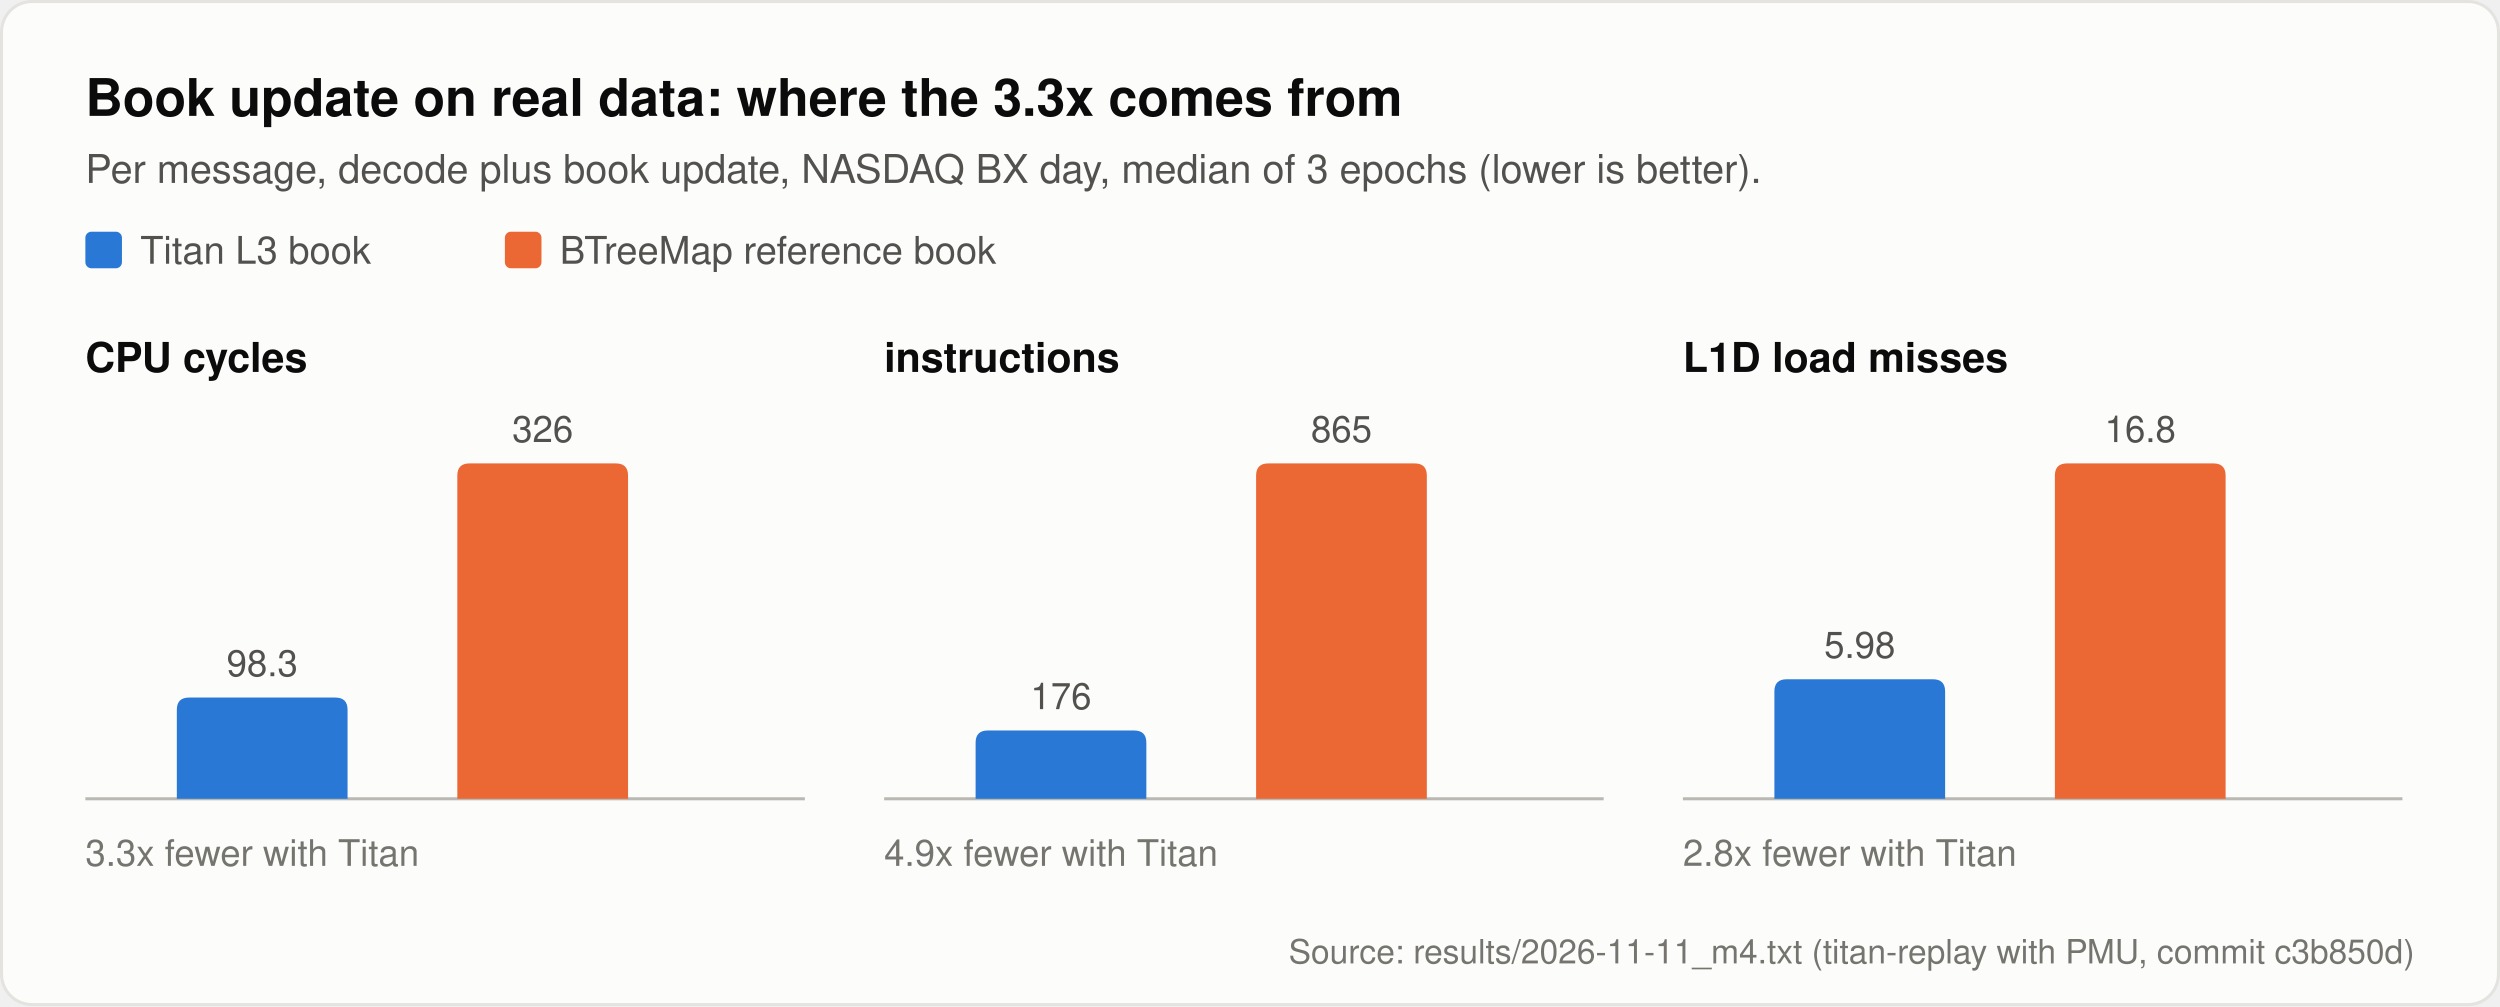
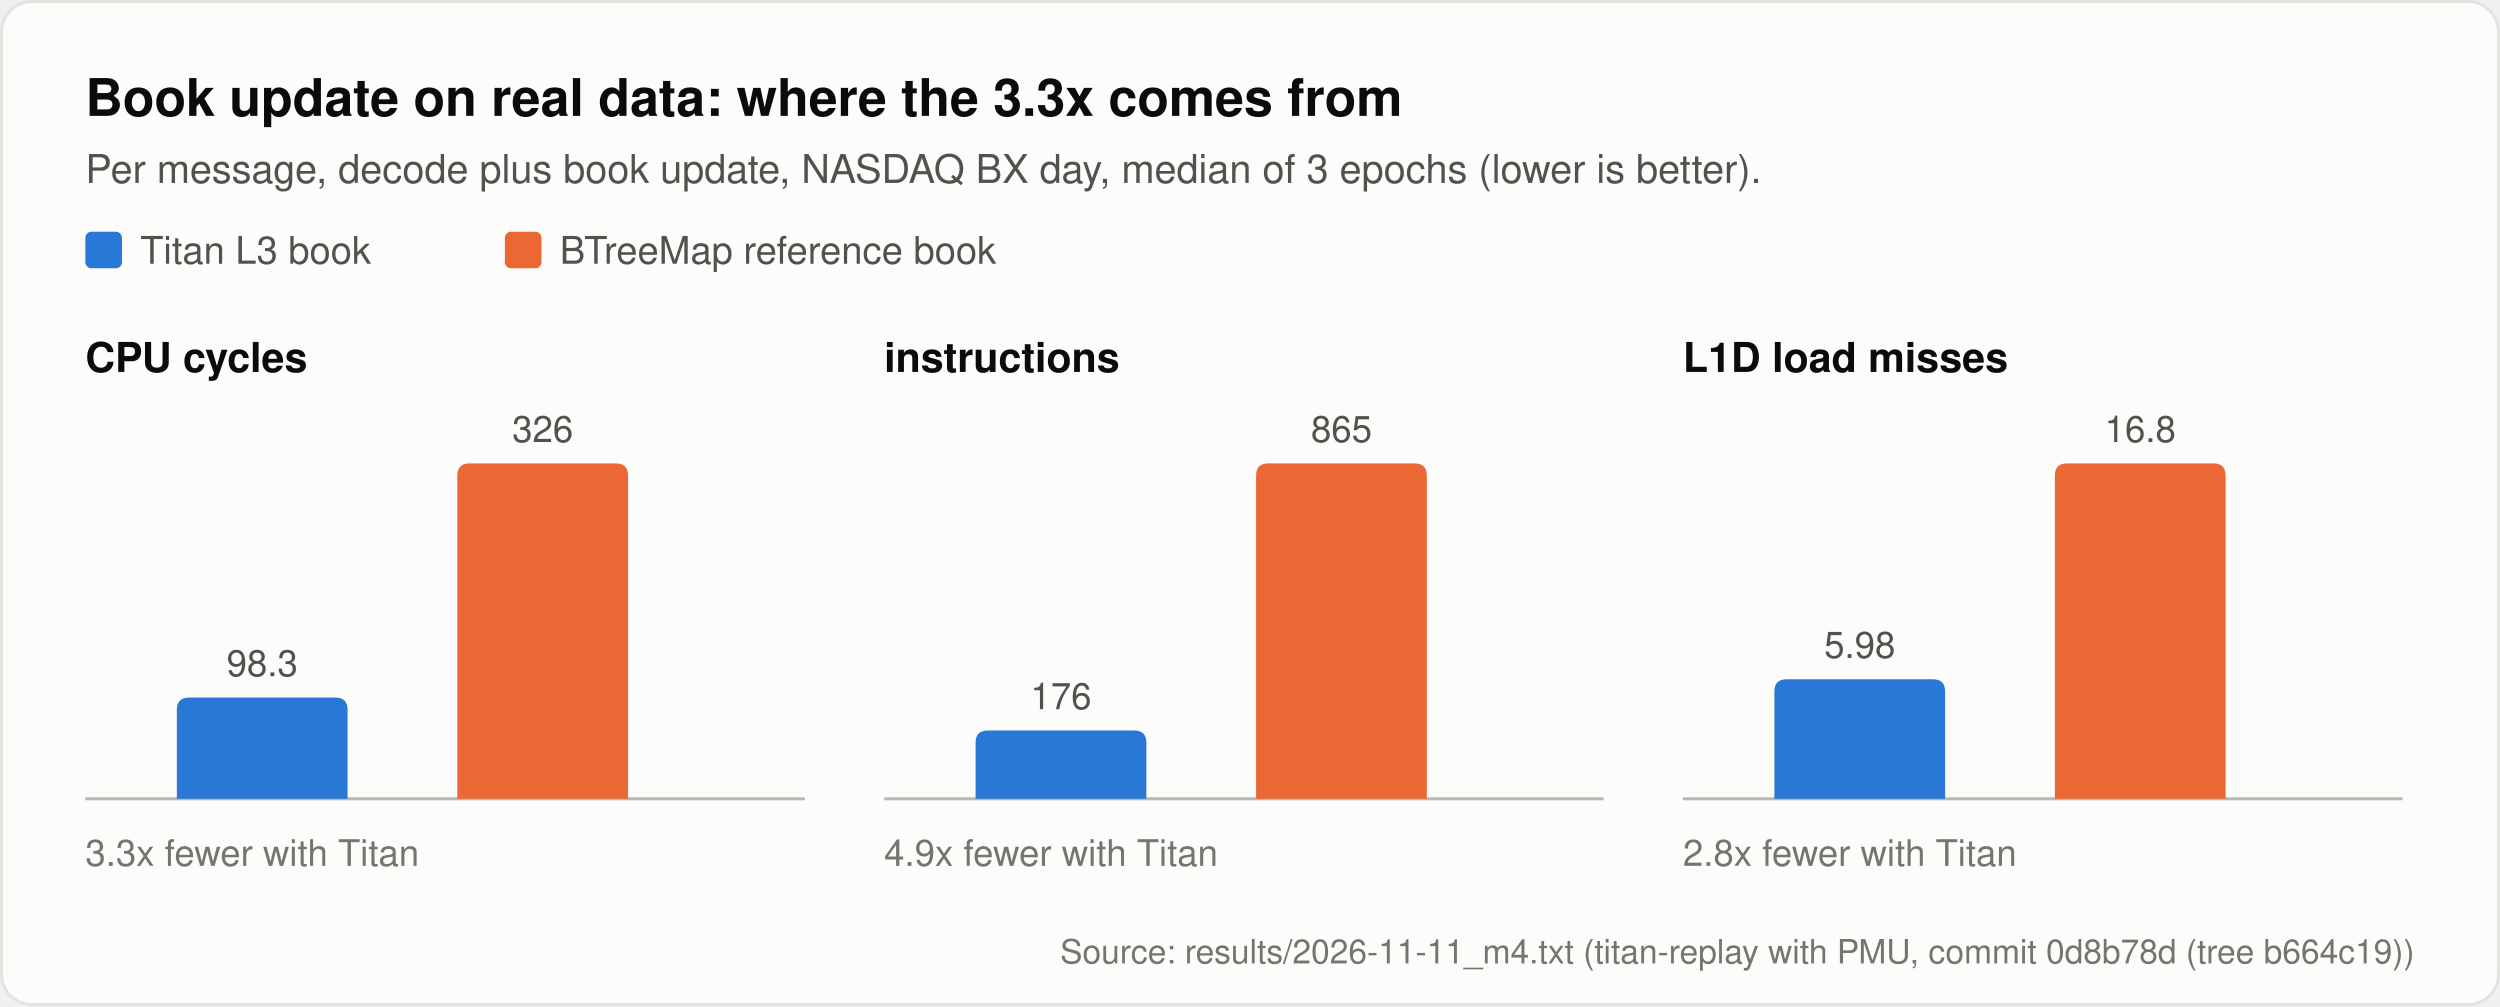
<svg xmlns="http://www.w3.org/2000/svg" width="820" height="330" viewBox="0 0 820 330" role="img" aria-labelledby="title desc">
  <style>
  .bg { fill: #fcfcfb; } .frame { fill: none; stroke: #e4e3df; }
  .t1 { fill: #0b0b0b; } .t2 { fill: #52514e; } .t3 { fill: #75746f; }
  .grid { stroke: #e4e3df; stroke-width: 1; } .axis { stroke: #b9b8b2; stroke-width: 1; }
  .s1 { fill: #2a78d6; } .s2 { fill: #eb6834; } .s3 { fill: #1baf7a; }
  .l1 { stroke: #2a78d6; } .l2 { stroke: #eb6834; } .l3 { stroke: #1baf7a; }
  .ring { stroke: #fcfcfb; stroke-width: 2; }
  .box { fill: #f3f2ee; stroke: #d9d8d3; stroke-width: 1; }
  .hot { fill: #e6eefa; stroke: #2a78d6; stroke-width: 1.5; }
  .wire { stroke: #75746f; stroke-width: 1.5; fill: none; }
  .tip { fill: #75746f; }
  .bracket { stroke: #2a78d6; stroke-width: 1.5; fill: none; stroke-dasharray: 5 4; }
  .tile { fill: #f3f2ee; } .big { fill: #0b0b0b; } .accent { fill: #2a78d6; }
  .good { fill: #0ca30c; } .bad { fill: #d03b3b; } .warn { fill: #fab219; } .none { fill: #b9b8b2; }
  .chip { fill: #ffffff; stroke: #d9d8d3; stroke-width: 1; }
  @media (prefers-color-scheme: dark) {
    .bg { fill: #1a1a19; } .frame { stroke: #383835; }
    .t1 { fill: #f0efec; } .t2 { fill: #c3c2b7; } .t3 { fill: #9a998f; }
    .grid { stroke: #2e2e2c; } .axis { stroke: #57564f; }
    .s1 { fill: #3987e5; } .s2 { fill: #d95926; } .s3 { fill: #199e70; }
    .l1 { stroke: #3987e5; } .l2 { stroke: #d95926; } .l3 { stroke: #199e70; }
    .ring { stroke: #1a1a19; }
    .box { fill: #242422; stroke: #46453f; }
    .hot { fill: #1c2a3d; stroke: #3987e5; }
    .wire { stroke: #9a998f; } .tip { fill: #9a998f; }
    .bracket { stroke: #3987e5; }
    .tile { fill: #242422; } .big { fill: #f0efec; } .accent { fill: #3987e5; }
    .none { fill: #57564f; } .chip { fill: #1f1f1e; stroke: #46453f; }
  }
</style>
  <rect class="bg" x="0.5" y="0.5" width="819" height="329" rx="10" />
  <rect class="frame" x="0.5" y="0.5" width="819" height="329" rx="10" />
  <text x="28.0" y="38.0" class="t1" font-family="ui-sans-serif, -apple-system, BlinkMacSystemFont, 'Segoe UI', Helvetica, Arial, sans-serif" font-size="17" font-weight="600" text-anchor="start">Book update on real data: where the 3.3x comes from</text>
  <text x="28.0" y="60.0" class="t2" font-family="ui-sans-serif, -apple-system, BlinkMacSystemFont, 'Segoe UI', Helvetica, Arial, sans-serif" font-size="13" font-weight="400" text-anchor="start">Per message, decode plus book update, NASDAQ BX day, median of 3 epochs (lower is better).</text>
  <rect class="s1" x="28" y="76" width="12" height="12" rx="2" />
  <text x="46.0" y="86.5" class="t2" font-family="ui-sans-serif, -apple-system, BlinkMacSystemFont, 'Segoe UI', Helvetica, Arial, sans-serif" font-size="12.5" font-weight="400" text-anchor="start">Titan L3 book</text>
  <rect class="s2" x="165.6" y="76" width="12" height="12" rx="2" />
  <text x="183.6" y="86.5" class="t2" font-family="ui-sans-serif, -apple-system, BlinkMacSystemFont, 'Segoe UI', Helvetica, Arial, sans-serif" font-size="12.5" font-weight="400" text-anchor="start">BTreeMap reference book</text>
  <text x="28.0" y="122.0" class="t1" font-family="ui-sans-serif, -apple-system, BlinkMacSystemFont, 'Segoe UI', Helvetica, Arial, sans-serif" font-size="13.5" font-weight="600" text-anchor="start">CPU cycles</text>
  <line class="axis" x1="28" y1="262" x2="264" y2="262" />
  <path class="s1" d="M58,262 V232.8 Q58,228.8 62.0,228.8 H110.0 Q114,228.8 114,232.8 V262 Z" />
  <text x="86.0" y="221.8" class="t2" font-family="ui-sans-serif, -apple-system, BlinkMacSystemFont, 'Segoe UI', Helvetica, Arial, sans-serif" font-size="12" font-weight="400" text-anchor="middle">98.3</text>
  <path class="s2" d="M150,262 V156.0 Q150,152.0 154.0,152.0 H202.0 Q206,152.0 206,156.0 V262 Z" />
  <text x="178.0" y="145.0" class="t2" font-family="ui-sans-serif, -apple-system, BlinkMacSystemFont, 'Segoe UI', Helvetica, Arial, sans-serif" font-size="12" font-weight="400" text-anchor="middle">326</text>
  <text x="28.0" y="284.0" class="t3" font-family="ui-sans-serif, -apple-system, BlinkMacSystemFont, 'Segoe UI', Helvetica, Arial, sans-serif" font-size="12" font-weight="400" text-anchor="start">3.3x fewer with Titan</text>
  <text x="290.0" y="122.0" class="t1" font-family="ui-sans-serif, -apple-system, BlinkMacSystemFont, 'Segoe UI', Helvetica, Arial, sans-serif" font-size="13.5" font-weight="600" text-anchor="start">instructions</text>
  <line class="axis" x1="290" y1="262" x2="526" y2="262" />
  <path class="s1" d="M320,262 V243.6 Q320,239.6 324.0,239.6 H372.0 Q376,239.6 376,243.6 V262 Z" />
  <text x="348.0" y="232.6" class="t2" font-family="ui-sans-serif, -apple-system, BlinkMacSystemFont, 'Segoe UI', Helvetica, Arial, sans-serif" font-size="12" font-weight="400" text-anchor="middle">176</text>
  <path class="s2" d="M412,262 V156.0 Q412,152.0 416.0,152.0 H464.0 Q468,152.0 468,156.0 V262 Z" />
  <text x="440.0" y="145.0" class="t2" font-family="ui-sans-serif, -apple-system, BlinkMacSystemFont, 'Segoe UI', Helvetica, Arial, sans-serif" font-size="12" font-weight="400" text-anchor="middle">865</text>
  <text x="290.0" y="284.0" class="t3" font-family="ui-sans-serif, -apple-system, BlinkMacSystemFont, 'Segoe UI', Helvetica, Arial, sans-serif" font-size="12" font-weight="400" text-anchor="start">4.9x fewer with Titan</text>
  <text x="552.0" y="122.0" class="t1" font-family="ui-sans-serif, -apple-system, BlinkMacSystemFont, 'Segoe UI', Helvetica, Arial, sans-serif" font-size="13.5" font-weight="600" text-anchor="start">L1D load misses</text>
  <line class="axis" x1="552" y1="262" x2="788" y2="262" />
  <path class="s1" d="M582,262 V226.8 Q582,222.8 586.0,222.8 H634.0 Q638,222.8 638,226.8 V262 Z" />
  <text x="610.0" y="215.8" class="t2" font-family="ui-sans-serif, -apple-system, BlinkMacSystemFont, 'Segoe UI', Helvetica, Arial, sans-serif" font-size="12" font-weight="400" text-anchor="middle">5.98</text>
  <path class="s2" d="M674,262 V156.0 Q674,152.0 678.0,152.0 H726.0 Q730,152.0 730,156.0 V262 Z" />
  <text x="702.0" y="145.0" class="t2" font-family="ui-sans-serif, -apple-system, BlinkMacSystemFont, 'Segoe UI', Helvetica, Arial, sans-serif" font-size="12" font-weight="400" text-anchor="middle">16.8</text>
  <text x="552.0" y="284.0" class="t3" font-family="ui-sans-serif, -apple-system, BlinkMacSystemFont, 'Segoe UI', Helvetica, Arial, sans-serif" font-size="12" font-weight="400" text-anchor="start">2.8x fewer with Titan</text>
-   <text x="792.0" y="316.0" class="t3" font-family="ui-sans-serif, -apple-system, BlinkMacSystemFont, 'Segoe UI', Helvetica, Arial, sans-serif" font-size="11" font-weight="400" text-anchor="end">Source: results/2026-11-11_m4.txt (titan-replay with PMU, commit c3b850d)</text>
+   <text x="792.0" y="316.0" class="t3" font-family="ui-sans-serif, -apple-system, BlinkMacSystemFont, 'Segoe UI', Helvetica, Arial, sans-serif" font-size="11" font-weight="400" text-anchor="end">Source: results/2026-11-11_m4.txt (titan-replay with PMU, commit 0d8b78d (tree b664c19))</text>
</svg>
